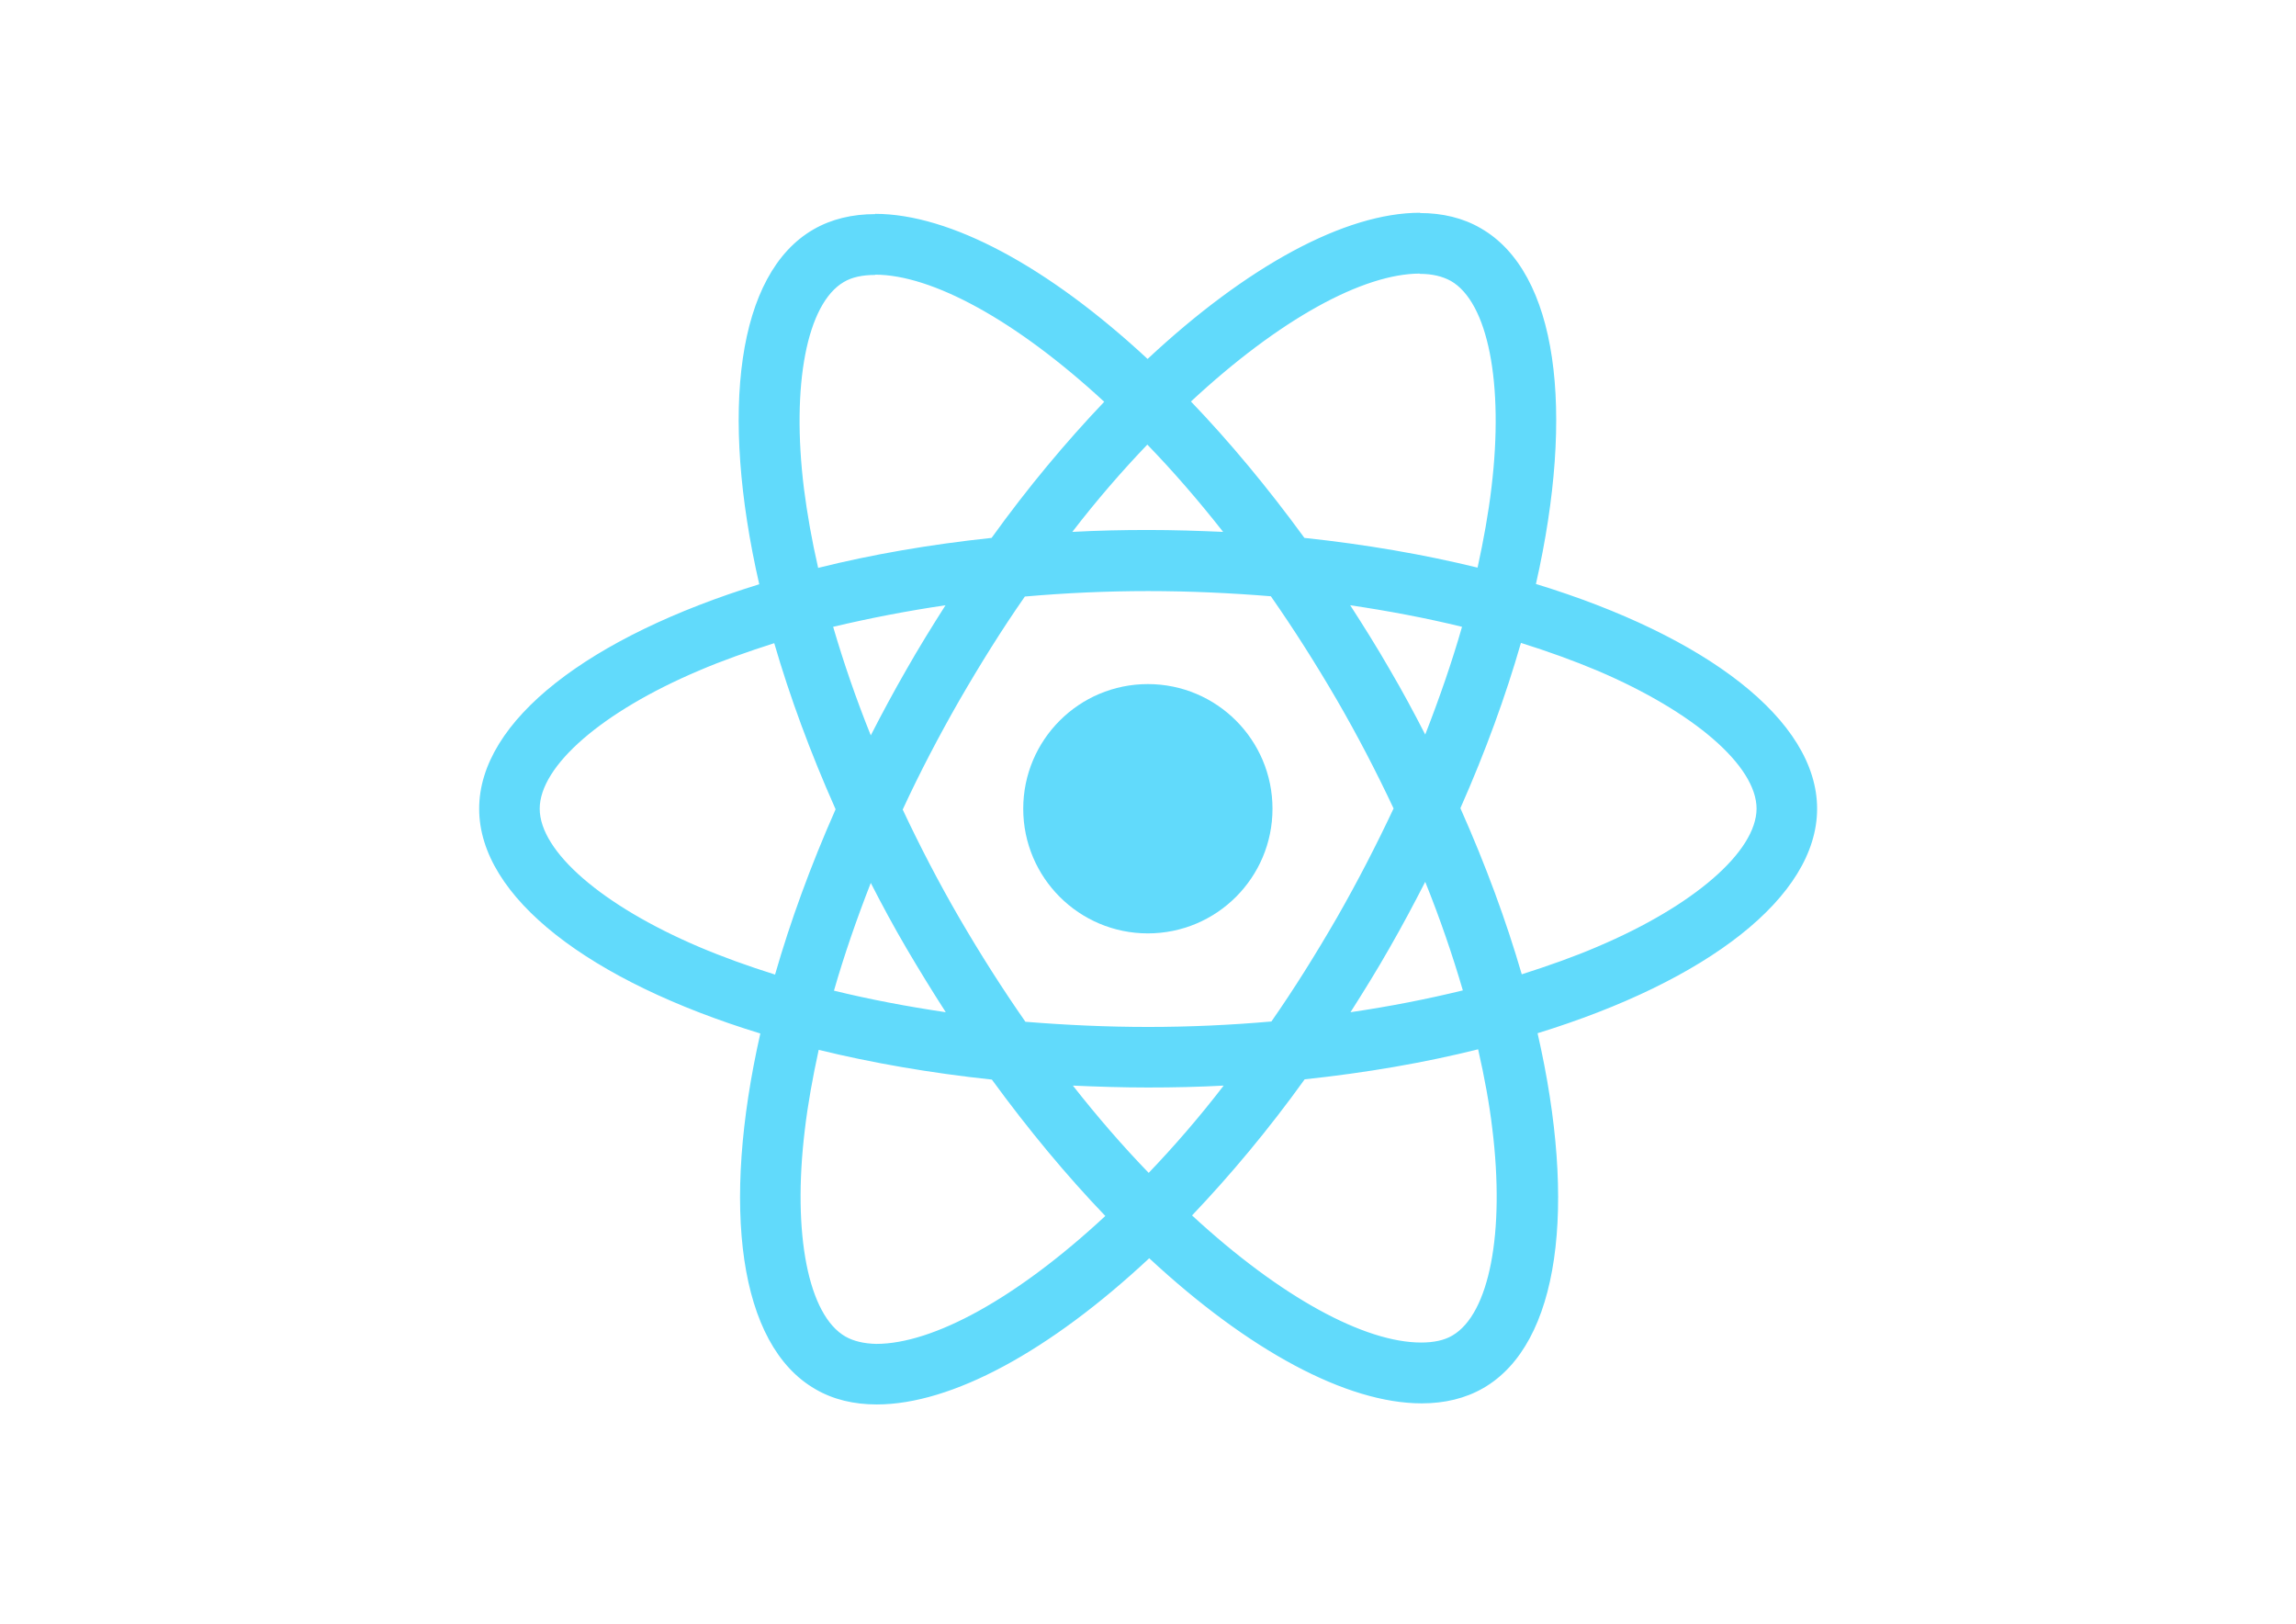
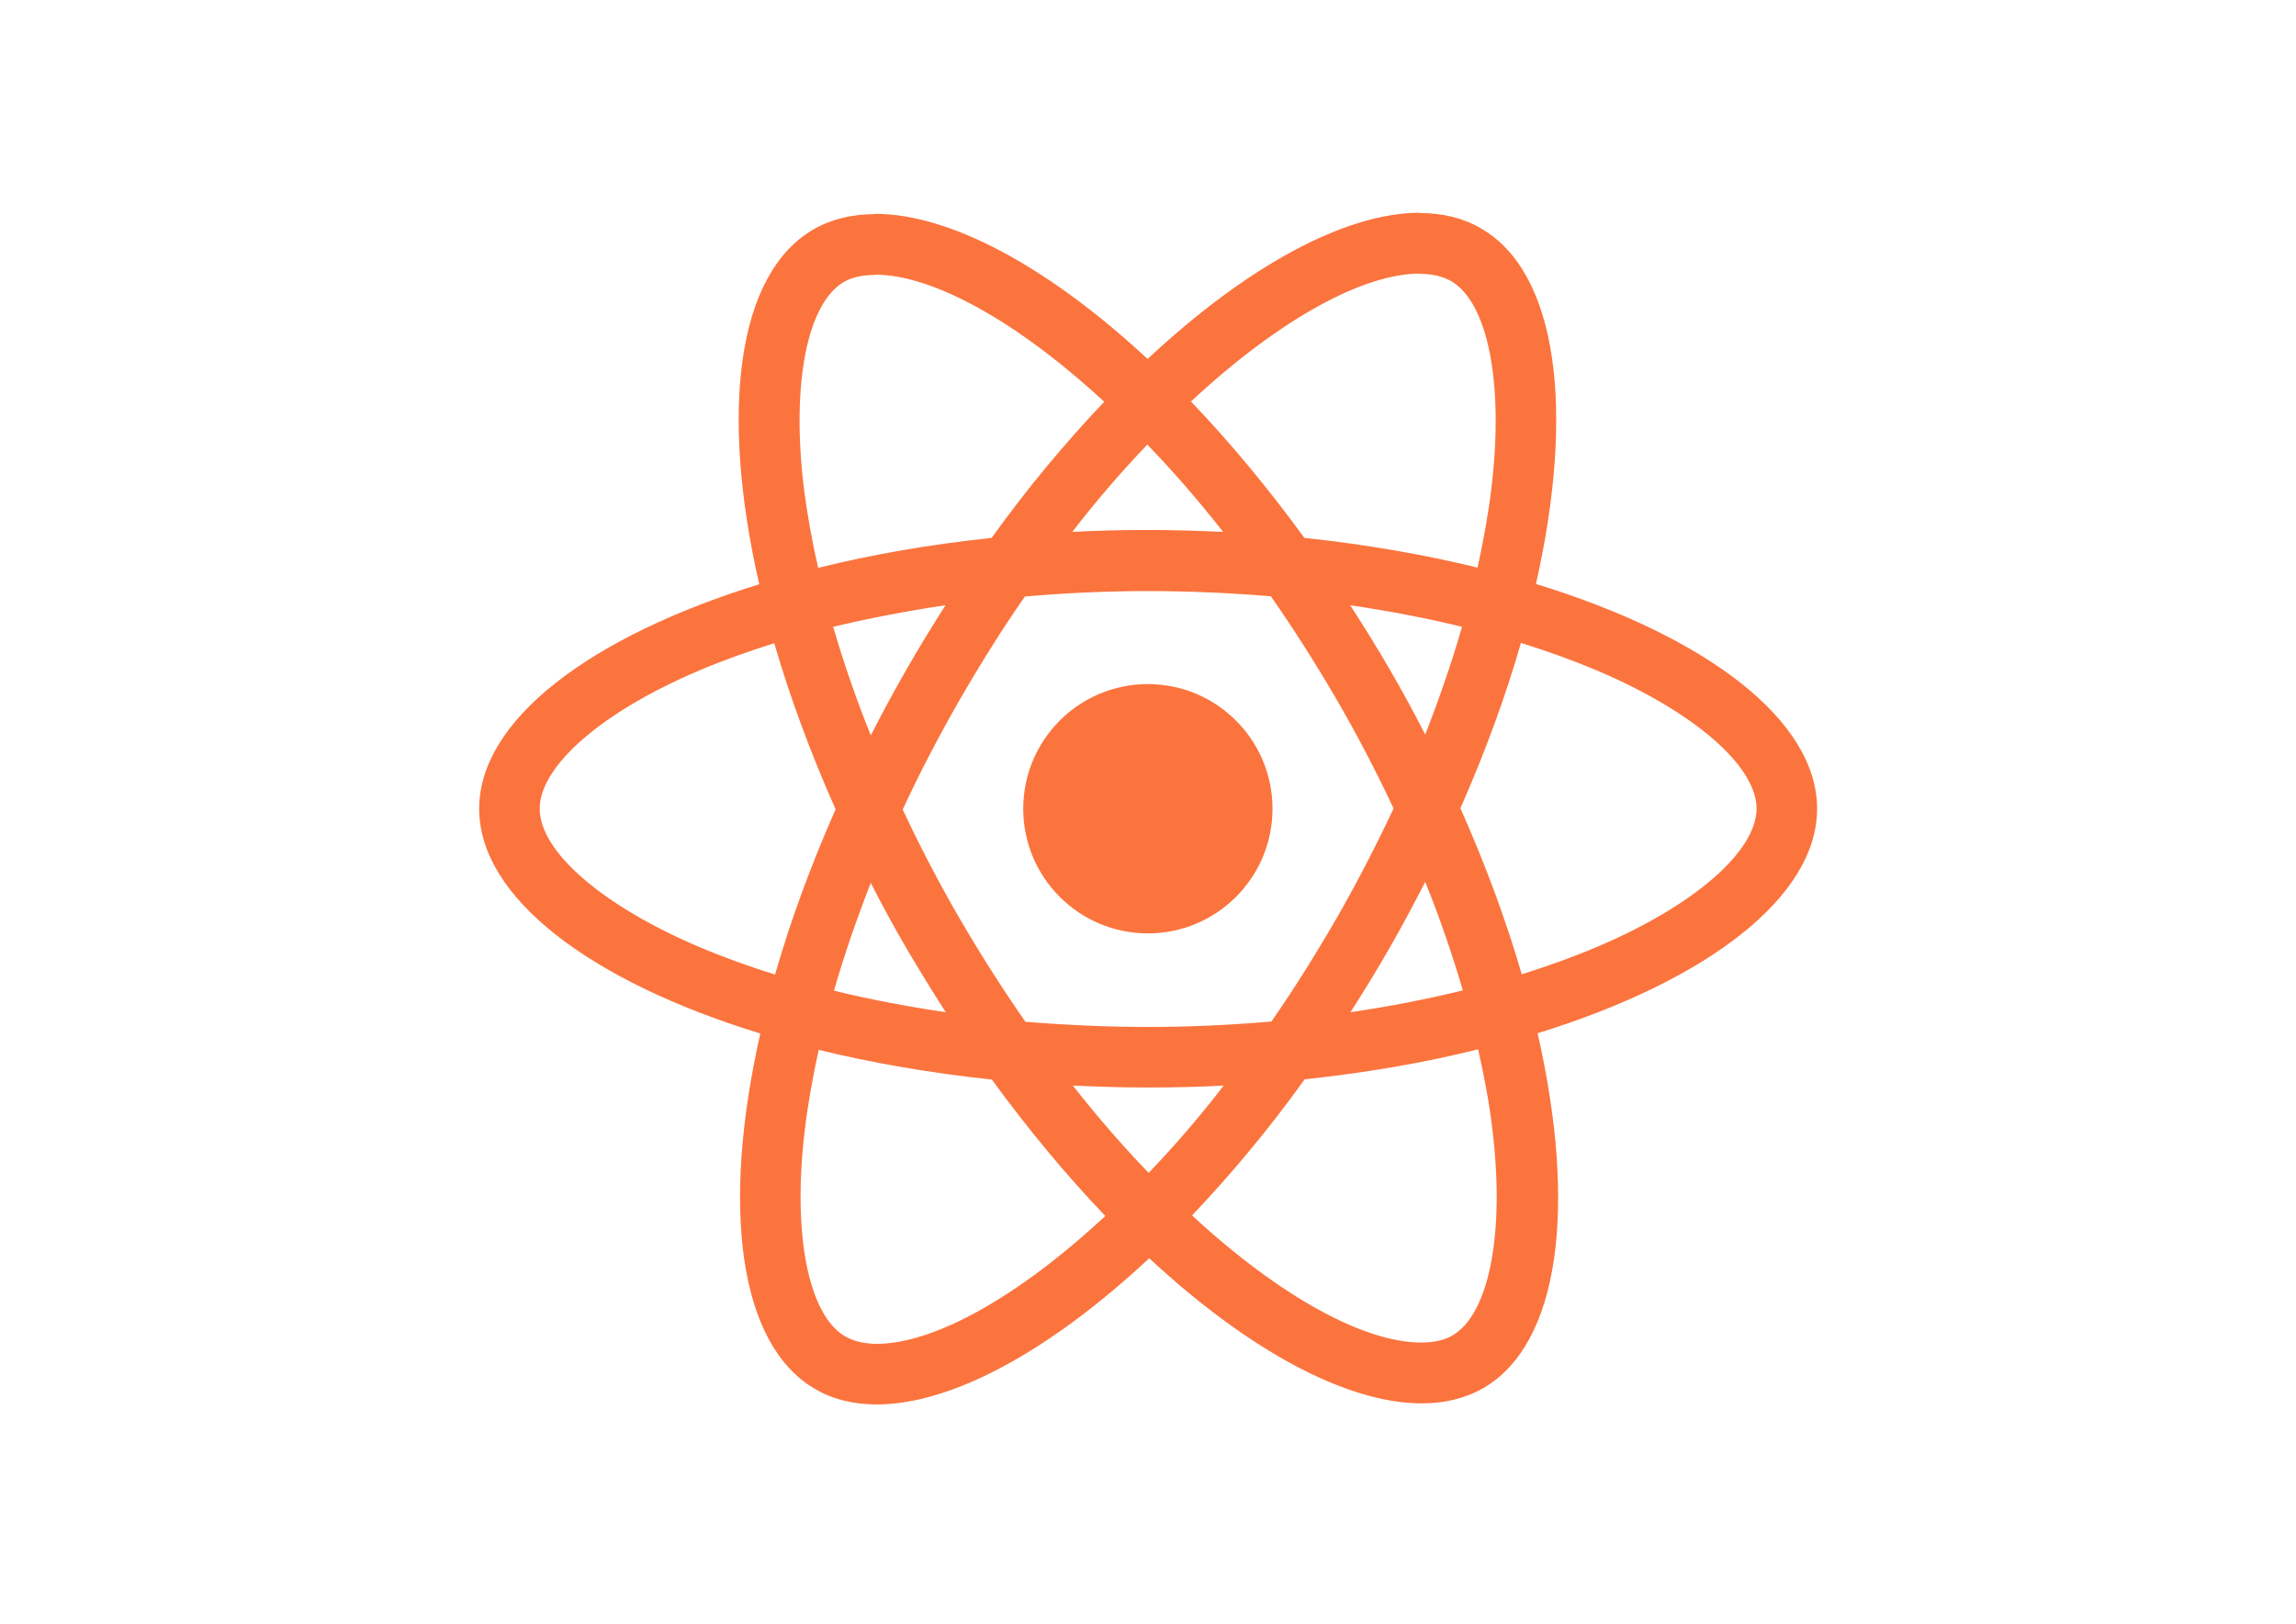
<svg xmlns="http://www.w3.org/2000/svg" viewBox="0 0 841.9 595.3">
-   <g fill="#61DAFB">
+   <g fill="#fb743e">
    <path d="M666.3 296.5c0-32.5-40.7-63.3-103.1-82.4 14.4-63.6 8-114.2-20.2-130.4-6.5-3.8-14.1-5.6-22.4-5.6v22.3c4.6 0 8.3.9 11.4 2.6 13.6 7.8 19.5 37.5 14.9 75.7-1.1 9.4-2.9 19.3-5.1 29.4-19.6-4.8-41-8.5-63.5-10.9-13.5-18.5-27.5-35.3-41.6-50 32.6-30.3 63.2-46.9 84-46.9V78c-27.5 0-63.5 19.6-99.9 53.6-36.4-33.8-72.4-53.2-99.9-53.2v22.3c20.7 0 51.4 16.5 84 46.6-14 14.7-28 31.4-41.3 49.9-22.6 2.4-44 6.1-63.6 11-2.3-10-4-19.7-5.2-29-4.7-38.2 1.1-67.9 14.6-75.8 3-1.8 6.9-2.6 11.5-2.6V78.5c-8.4 0-16 1.8-22.6 5.6-28.1 16.2-34.4 66.7-19.9 130.1-62.2 19.2-102.7 49.9-102.7 82.3 0 32.5 40.7 63.3 103.1 82.4-14.4 63.6-8 114.2 20.2 130.4 6.5 3.8 14.1 5.6 22.5 5.6 27.5 0 63.5-19.6 99.9-53.6 36.4 33.8 72.4 53.2 99.9 53.2 8.4 0 16-1.8 22.6-5.6 28.1-16.2 34.4-66.7 19.9-130.1 62-19.1 102.5-49.9 102.5-82.3zm-130.2-66.7c-3.7 12.9-8.3 26.2-13.5 39.5-4.1-8-8.4-16-13.1-24-4.6-8-9.5-15.8-14.4-23.4 14.2 2.1 27.9 4.7 41 7.9zm-45.8 106.5c-7.8 13.5-15.8 26.3-24.1 38.2-14.9 1.3-30 2-45.2 2-15.1 0-30.2-.7-45-1.9-8.3-11.9-16.4-24.6-24.2-38-7.6-13.1-14.5-26.4-20.8-39.8 6.2-13.4 13.2-26.8 20.7-39.9 7.8-13.5 15.8-26.3 24.1-38.2 14.9-1.3 30-2 45.2-2 15.1 0 30.2.7 45 1.9 8.3 11.9 16.4 24.6 24.2 38 7.6 13.1 14.5 26.4 20.8 39.8-6.3 13.4-13.2 26.8-20.7 39.9zm32.3-13c5.4 13.4 10 26.8 13.8 39.8-13.1 3.2-26.9 5.9-41.2 8 4.9-7.7 9.8-15.6 14.4-23.7 4.6-8 8.9-16.1 13-24.1zM421.2 430c-9.3-9.6-18.6-20.3-27.8-32 9 .4 18.2.7 27.5.7 9.4 0 18.7-.2 27.8-.7-9 11.7-18.3 22.4-27.5 32zm-74.4-58.9c-14.2-2.1-27.9-4.7-41-7.9 3.7-12.9 8.3-26.2 13.5-39.5 4.1 8 8.4 16 13.1 24 4.7 8 9.5 15.8 14.4 23.4zM420.7 163c9.3 9.6 18.6 20.3 27.8 32-9-.4-18.2-.7-27.5-.7-9.4 0-18.7.2-27.8.7 9-11.7 18.3-22.4 27.5-32zm-74 58.9c-4.9 7.7-9.8 15.6-14.4 23.7-4.6 8-8.9 16-13 24-5.4-13.4-10-26.8-13.8-39.8 13.1-3.1 26.9-5.8 41.2-7.9zm-90.5 125.2c-35.4-15.1-58.3-34.9-58.3-50.6 0-15.7 22.9-35.6 58.3-50.6 8.6-3.7 18-7 27.7-10.1 5.7 19.6 13.2 40 22.5 60.9-9.2 20.8-16.6 41.1-22.2 60.6-9.9-3.1-19.3-6.5-28-10.2zM310 490c-13.6-7.8-19.5-37.5-14.9-75.7 1.1-9.4 2.9-19.3 5.1-29.4 19.6 4.8 41 8.5 63.5 10.9 13.5 18.5 27.5 35.3 41.6 50-32.6 30.3-63.2 46.9-84 46.9-4.5-.1-8.3-1-11.3-2.7zm237.2-76.2c4.7 38.2-1.1 67.9-14.6 75.8-3 1.8-6.9 2.6-11.5 2.6-20.7 0-51.4-16.5-84-46.6 14-14.7 28-31.4 41.3-49.9 22.6-2.4 44-6.1 63.6-11 2.3 10.1 4.1 19.8 5.2 29.1zm38.5-66.7c-8.6 3.7-18 7-27.7 10.1-5.7-19.6-13.2-40-22.5-60.9 9.2-20.8 16.6-41.1 22.2-60.6 9.9 3.1 19.3 6.5 28.1 10.2 35.4 15.1 58.3 34.9 58.3 50.6-.1 15.7-23 35.6-58.4 50.6zM320.8 78.4z" />
    <circle cx="420.9" cy="296.5" r="45.7" />
    <path d="M520.5 78.1z" />
  </g>
</svg>
